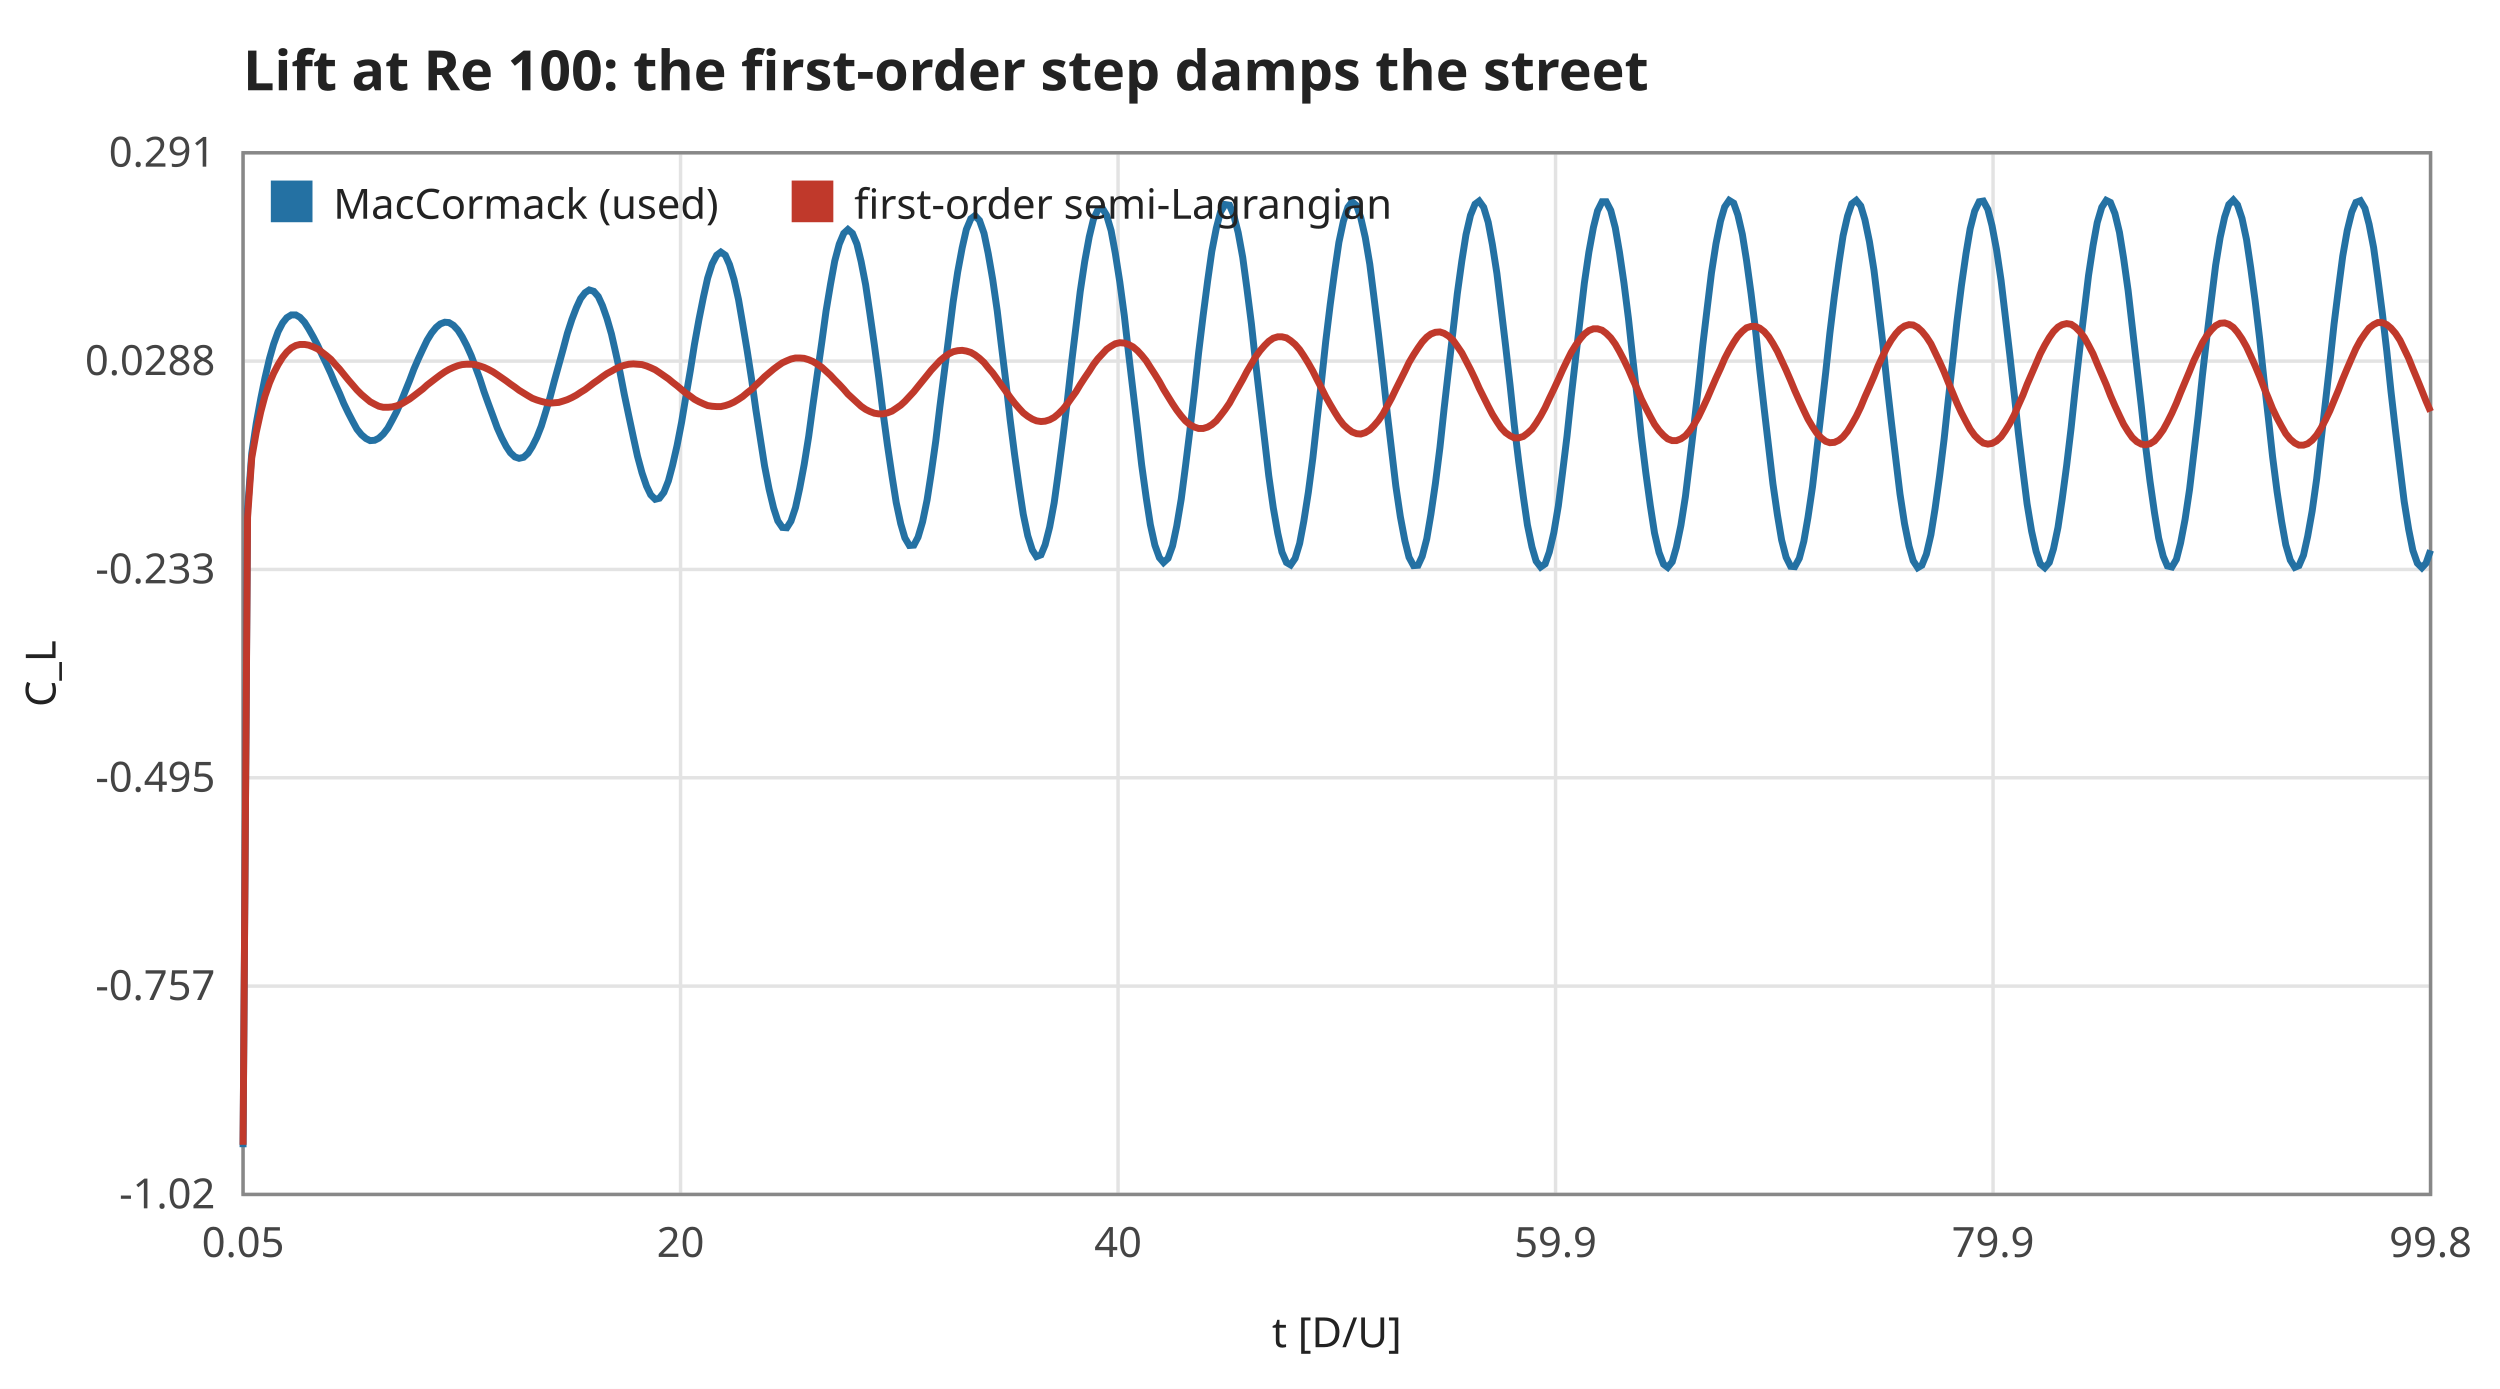
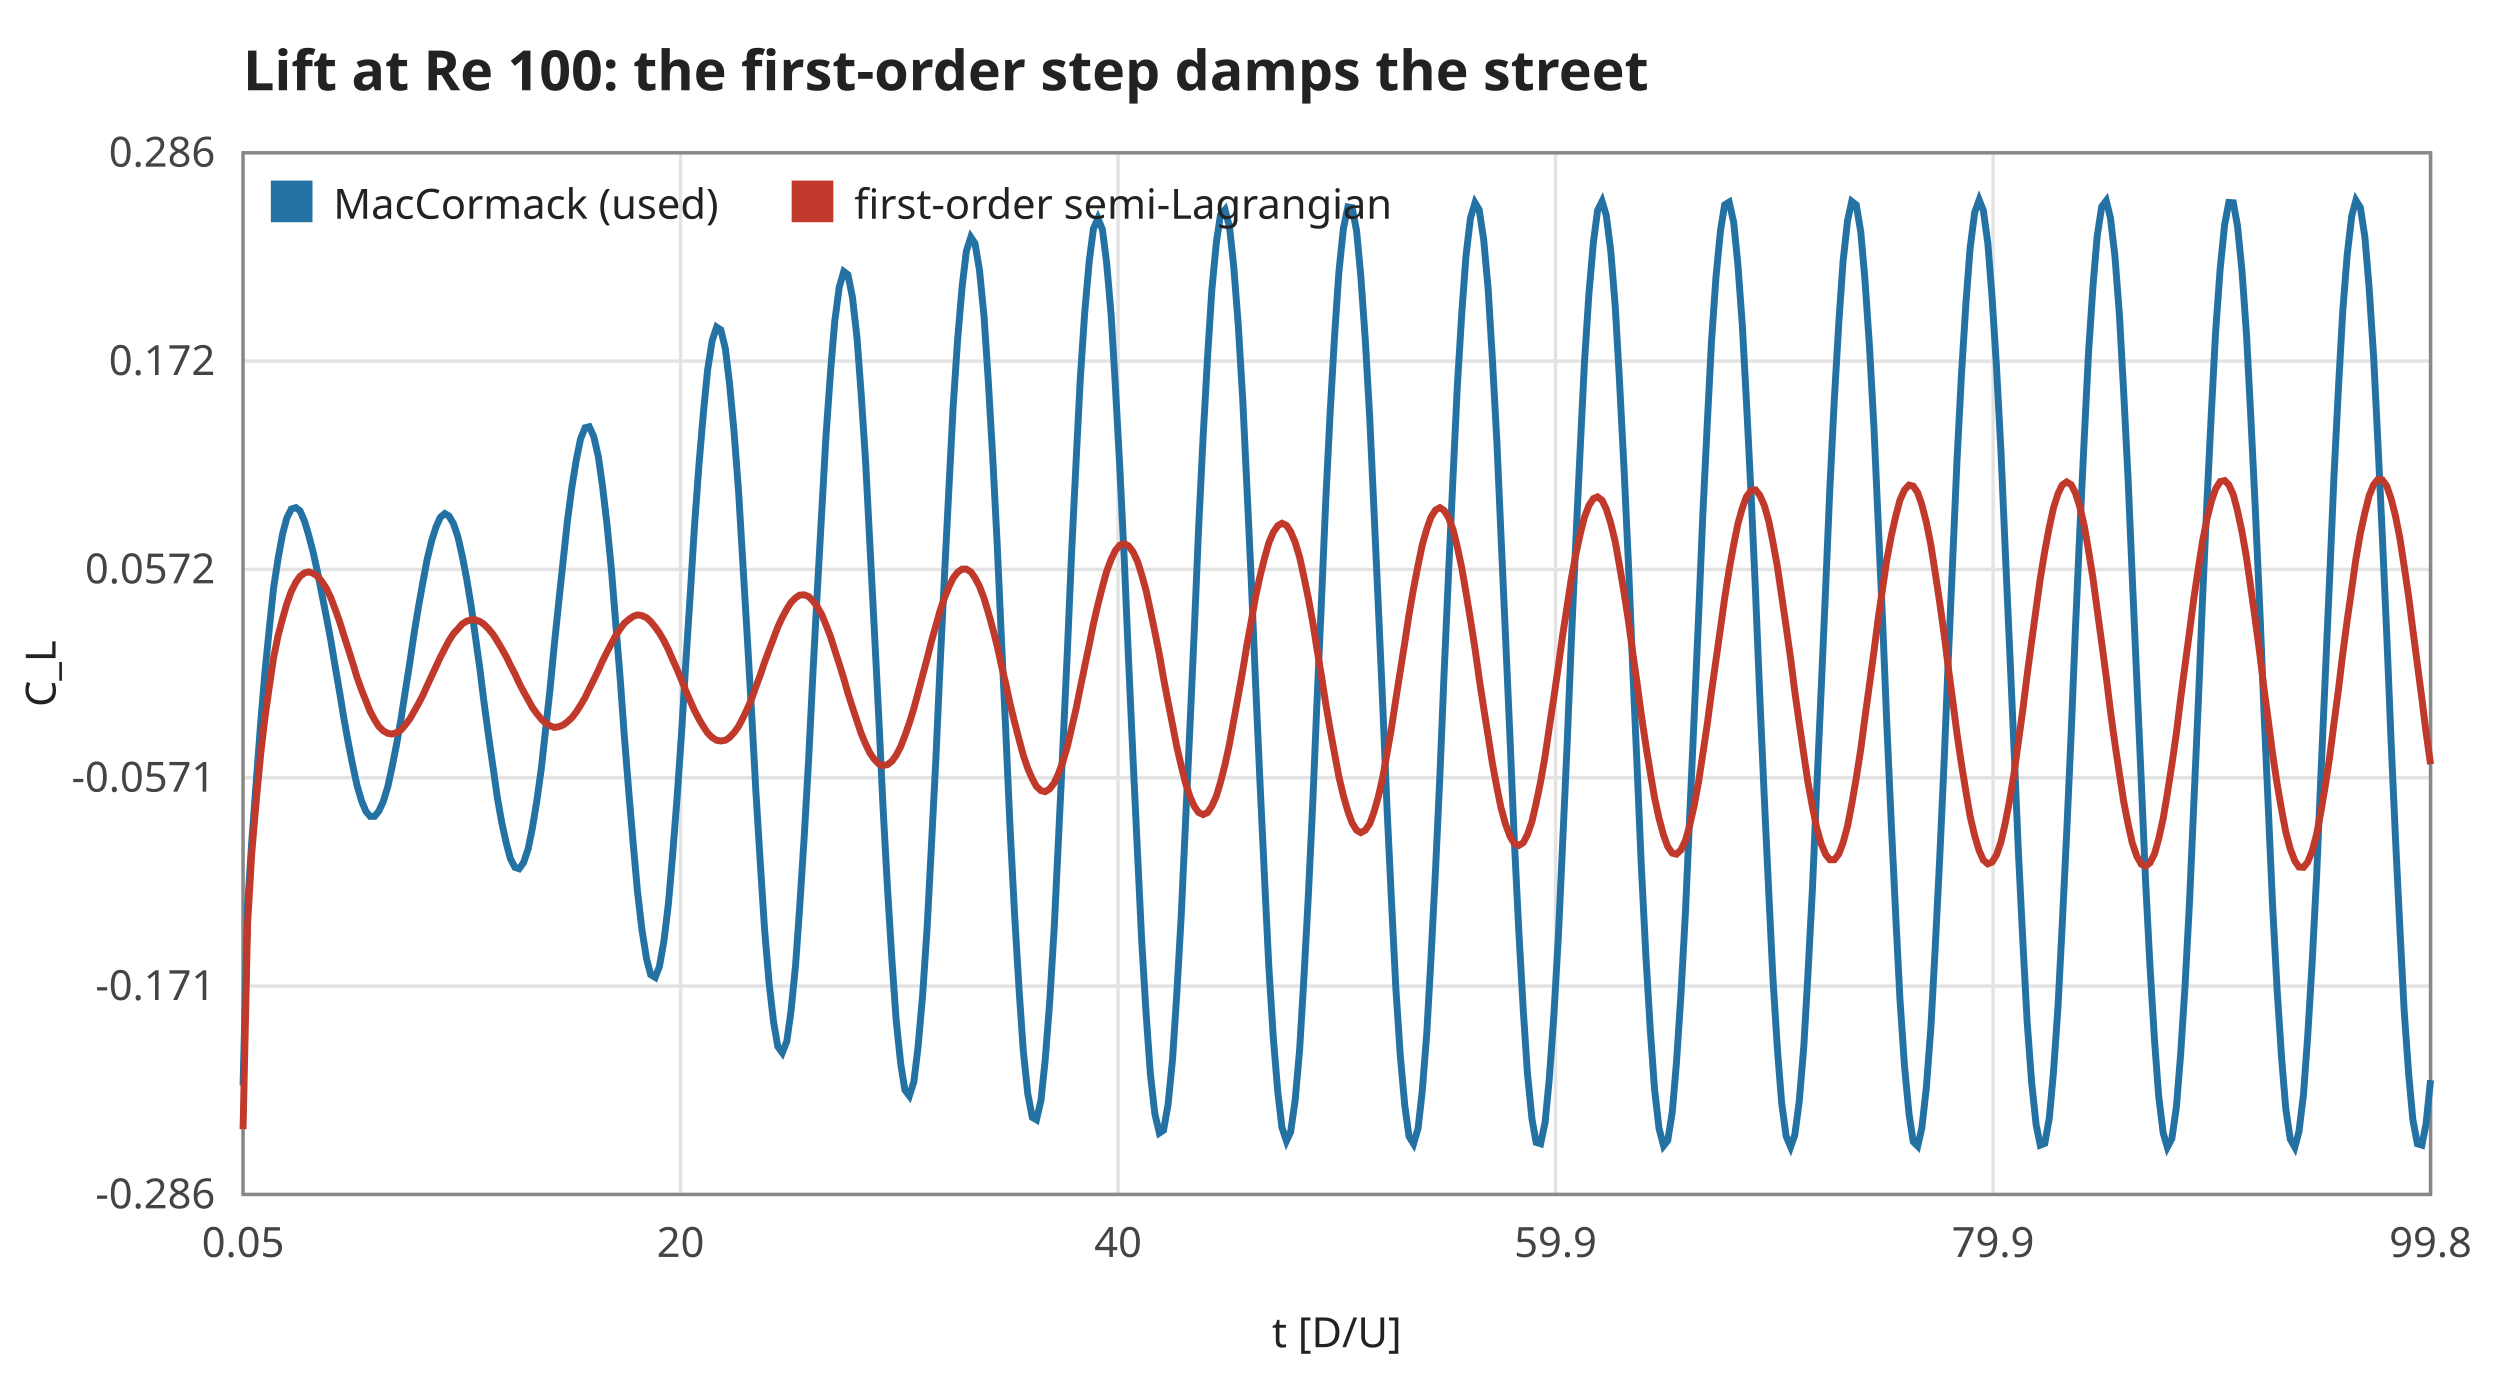
<svg xmlns="http://www.w3.org/2000/svg" viewBox="0 0 720 400" width="720" height="400" font-family="sans-serif" font-size="12">
  <rect width="720" height="400" fill="#ffffff" />
  <text x="70" y="26" font-size="16" font-weight="bold" fill="#222">Lift at Re 100: the first-order step damps the street</text>
  <line x1="70.0" y1="44" x2="70.0" y2="344" stroke="#e3e3e3" />
  <line x1="70" y1="344.0" x2="700" y2="344.0" stroke="#e3e3e3" />
  <text x="70.0" y="362" text-anchor="middle" fill="#444">0.05</text>
-   <text x="62" y="348.0" text-anchor="end" fill="#444">-1.02</text>
+   <text x="62" y="348.0" text-anchor="end" fill="#444">-0.286</text>
  <line x1="196.0" y1="44" x2="196.0" y2="344" stroke="#e3e3e3" />
  <line x1="70" y1="284.0" x2="700" y2="284.0" stroke="#e3e3e3" />
  <text x="196.0" y="362" text-anchor="middle" fill="#444">20</text>
-   <text x="62" y="288.0" text-anchor="end" fill="#444">-0.757</text>
+   <text x="62" y="288.0" text-anchor="end" fill="#444">-0.171</text>
  <line x1="322.0" y1="44" x2="322.0" y2="344" stroke="#e3e3e3" />
  <line x1="70" y1="224.0" x2="700" y2="224.0" stroke="#e3e3e3" />
  <text x="322.0" y="362" text-anchor="middle" fill="#444">40</text>
-   <text x="62" y="228.0" text-anchor="end" fill="#444">-0.495</text>
+   <text x="62" y="228.0" text-anchor="end" fill="#444">-0.0571</text>
  <line x1="448.0" y1="44" x2="448.0" y2="344" stroke="#e3e3e3" />
  <line x1="70" y1="164.0" x2="700" y2="164.0" stroke="#e3e3e3" />
  <text x="448.0" y="362" text-anchor="middle" fill="#444">59.9</text>
-   <text x="62" y="168.0" text-anchor="end" fill="#444">-0.233</text>
+   <text x="62" y="168.0" text-anchor="end" fill="#444">0.0572</text>
  <line x1="574.0" y1="44" x2="574.0" y2="344" stroke="#e3e3e3" />
  <line x1="70" y1="104.0" x2="700" y2="104.0" stroke="#e3e3e3" />
  <text x="574.0" y="362" text-anchor="middle" fill="#444">79.9</text>
-   <text x="62" y="108.0" text-anchor="end" fill="#444">0.0288</text>
+   <text x="62" y="108.0" text-anchor="end" fill="#444">0.172</text>
  <line x1="700.0" y1="44" x2="700.0" y2="344" stroke="#e3e3e3" />
  <line x1="70" y1="44.0" x2="700" y2="44.0" stroke="#e3e3e3" />
  <text x="700.0" y="362" text-anchor="middle" fill="#444">99.8</text>
-   <text x="62" y="48.0" text-anchor="end" fill="#444">0.291</text>
+   <text x="62" y="48.0" text-anchor="end" fill="#444">0.286</text>
  <rect x="70" y="44" width="630" height="300" fill="none" stroke="#888" />
  <text x="385" y="388" text-anchor="middle" fill="#222">t [D/U]</text>
  <text transform="translate(16 194) rotate(-90)" text-anchor="middle" fill="#222">C_L</text>
-   <polyline fill="none" stroke="#2471a3" stroke-width="2" points="70.0,330.4 71.3,146.6 72.5,130.6 73.8,121.9 75.1,114.8 76.3,108.9 77.6,103.3 78.8,99.1 80.1,95.5 81.4,93.0 82.6,91.5 83.9,90.7 85.2,90.7 86.4,91.4 87.7,92.8 88.9,94.7 90.2,97.0 91.5,99.5 92.7,102.1 94.0,104.8 95.3,107.6 96.5,110.5 97.8,113.3 99.0,116.2 100.3,118.9 101.6,121.4 102.8,123.6 104.1,125.2 105.4,126.3 106.6,126.9 107.9,126.8 109.1,126.2 110.4,125.0 111.7,123.3 112.9,121.1 114.2,118.6 115.5,115.7 116.7,112.7 118.0,109.5 119.2,106.3 120.5,103.3 121.8,100.5 123.0,98.0 124.3,95.9 125.6,94.3 126.8,93.3 128.1,92.8 129.3,92.9 130.6,93.7 131.9,95.1 133.1,97.0 134.4,99.5 135.7,102.4 136.9,105.6 138.2,109.1 139.4,112.8 140.7,116.4 142.0,119.9 143.2,123.2 144.5,126.1 145.8,128.6 147.0,130.4 148.3,131.6 149.5,132.0 150.8,131.7 152.1,130.5 153.3,128.6 154.6,126.0 155.9,122.7 157.1,118.8 158.4,114.5 159.6,109.9 160.9,105.2 162.2,100.5 163.4,96.0 164.7,92.0 166.0,88.6 167.2,86.0 168.5,84.3 169.7,83.5 171.0,83.9 172.3,85.4 173.5,88.0 174.8,91.7 176.1,96.2 177.3,101.5 178.6,107.4 179.8,113.6 181.1,119.8 182.4,125.9 183.6,131.4 184.9,136.2 186.2,140.0 187.4,142.5 188.7,143.8 189.9,143.5 191.2,141.8 192.5,138.5 193.7,134.0 195.0,128.3 196.3,121.6 197.5,114.4 198.8,106.8 200.0,99.2 201.3,92.0 202.6,85.5 203.8,80.1 205.1,76.0 206.4,73.5 207.6,72.6 208.9,73.5 210.1,76.2 211.4,80.5 212.7,86.3 213.9,93.3 215.2,101.1 216.5,109.5 217.7,118.1 219.0,126.5 220.2,134.2 221.5,140.9 222.8,146.3 224.0,150.0 225.3,151.9 226.6,152.0 227.8,150.1 229.1,146.2 230.3,140.7 231.6,133.8 232.9,125.7 234.1,116.8 235.4,107.6 236.7,98.4 237.9,89.6 239.2,81.8 240.4,75.2 241.7,70.3 243.0,67.2 244.2,66.1 245.5,67.2 246.8,70.3 248.0,75.3 249.3,82.0 250.5,90.1 251.8,99.2 253.1,108.9 254.3,118.7 255.6,128.3 256.9,137.1 258.1,144.7 259.4,150.8 260.6,154.9 261.9,157.1 263.2,157.0 264.4,154.7 265.7,150.3 267.0,144.0 268.2,136.2 269.5,127.0 270.7,117.0 272.0,106.8 273.3,96.6 274.5,87.0 275.8,78.4 277.1,71.4 278.3,66.1 279.6,63.0 280.8,62.1 282.1,63.5 283.4,67.2 284.6,73.0 285.9,80.5 287.2,89.5 288.4,99.5 289.7,110.1 290.9,120.7 292.2,130.9 293.5,140.2 294.7,148.1 296.0,154.3 297.3,158.4 298.5,160.3 299.8,159.8 301.0,156.9 302.3,151.8 303.6,144.8 304.8,136.1 306.1,126.1 307.4,115.4 308.6,104.6 309.9,93.9 311.1,84.0 312.4,75.3 313.7,68.2 314.9,63.2 316.2,60.4 317.5,60.0 318.7,62.0 320.0,66.4 321.2,72.9 322.5,81.2 323.8,90.9 325.0,101.5 326.3,112.5 327.6,123.5 328.8,133.9 330.1,143.3 331.3,151.1 332.6,157.0 333.9,160.6 335.1,162.0 336.4,160.8 337.7,157.2 338.9,151.5 340.2,143.7 341.4,134.4 342.7,123.9 344.0,112.8 345.2,101.6 346.5,90.9 347.8,80.9 349.0,72.4 350.3,65.7 351.5,61.1 352.8,58.9 354.1,59.1 355.3,61.9 356.6,67.0 357.9,74.1 359.1,83.0 360.4,93.2 361.6,104.3 362.9,115.5 364.2,126.6 365.4,137.0 366.7,146.2 368.0,153.6 369.2,159.0 370.5,162.0 371.7,162.7 373.0,160.8 374.3,156.5 375.5,150.1 376.8,141.8 378.1,131.9 379.3,121.0 380.6,109.7 381.8,98.4 383.1,87.7 384.4,78.0 385.6,69.8 386.9,63.7 388.2,59.7 389.4,58.1 390.7,59.2 391.9,62.7 393.2,68.4 394.5,76.1 395.7,85.6 397.0,96.2 398.3,107.5 399.5,118.8 400.8,129.8 402.0,140.0 403.3,148.8 404.6,155.7 405.8,160.5 407.1,162.9 408.4,162.8 409.6,160.2 410.9,155.2 412.1,148.1 413.4,139.2 414.7,128.9 415.9,117.7 417.2,106.3 418.5,95.1 419.7,84.6 421.0,75.2 422.2,67.6 423.5,62.0 424.8,58.8 426.0,57.9 427.3,59.7 428.6,64.0 429.8,70.4 431.1,78.7 432.3,88.6 433.6,99.5 434.9,110.9 436.1,122.3 437.4,133.1 438.7,142.9 439.9,151.2 441.2,157.5 442.4,161.6 443.7,163.3 445.0,162.4 446.2,159.0 447.5,153.4 448.8,145.7 450.0,136.2 451.3,125.6 452.5,114.3 453.8,102.9 455.1,91.8 456.3,81.5 457.6,72.6 458.9,65.5 460.1,60.7 461.4,58.1 462.6,58.1 463.9,60.6 465.2,65.6 466.4,72.6 467.7,81.5 469.0,91.8 470.2,102.9 471.5,114.4 472.7,125.7 474.0,136.2 475.3,145.7 476.5,153.5 477.8,159.1 479.1,162.5 480.3,163.4 481.6,161.8 482.8,157.6 484.1,151.3 485.4,143.0 486.6,133.1 487.9,122.2 489.2,110.8 490.4,99.4 491.7,88.5 492.9,78.6 494.2,70.2 495.5,63.7 496.7,59.6 498.0,57.7 499.3,58.5 500.5,61.9 501.8,67.5 503.0,75.0 504.3,84.5 505.6,95.1 506.8,106.4 508.1,117.9 509.4,129.0 510.6,139.3 511.9,148.3 513.1,155.5 514.4,160.5 515.7,163.1 516.9,163.2 518.2,160.8 519.5,155.9 520.7,149.0 522.0,140.2 523.2,129.9 524.5,118.7 525.8,107.3 527.0,96.0 528.3,85.3 529.6,75.8 530.8,67.9 532.1,62.2 533.3,58.7 534.6,57.7 535.9,59.3 537.1,63.3 538.4,69.6 539.7,77.8 540.9,87.6 542.2,98.5 543.4,110.0 544.7,121.4 546.0,132.3 547.2,142.3 548.5,150.8 549.8,157.3 551.0,161.5 552.3,163.5 553.5,162.8 554.8,159.6 556.1,154.0 557.3,146.5 558.6,137.1 559.9,126.5 561.1,115.2 562.4,103.8 563.6,92.6 564.9,82.2 566.2,73.1 567.4,65.9 568.7,60.8 570.0,58.1 571.2,57.9 572.5,60.3 573.7,65.0 575.0,71.9 576.3,80.7 577.5,90.9 578.8,102.0 580.1,113.5 581.3,124.8 582.6,135.5 583.8,145.1 585.1,153.0 586.4,158.8 587.6,162.4 588.9,163.5 590.2,162.0 591.4,158.1 592.7,151.9 593.9,143.8 595.2,134.0 596.5,123.1 597.7,111.7 599.0,100.2 600.3,89.3 601.5,79.3 602.8,70.7 604.0,64.1 605.3,59.7 606.6,57.7 607.8,58.3 609.1,61.5 610.4,66.9 611.6,74.4 612.9,83.7 614.1,94.2 615.4,105.6 616.7,117.0 617.9,128.2 619.2,138.6 620.5,147.7 621.7,155.0 623.0,160.2 624.2,163.0 625.5,163.3 626.8,161.1 628.0,156.4 629.3,149.6 630.6,140.9 631.8,130.7 633.1,119.6 634.3,108.1 635.6,96.8 636.9,86.1 638.1,76.4 639.4,68.4 640.7,62.5 641.9,58.9 643.2,57.6 644.4,59.0 645.7,62.9 647.0,69.0 648.2,77.1 649.5,86.8 650.8,97.7 652.0,109.1 653.3,120.5 654.5,131.5 655.8,141.6 657.1,150.2 658.3,156.9 659.6,161.3 660.9,163.4 662.1,162.9 663.4,159.9 664.6,154.5 665.9,147.2 667.2,137.9 668.4,127.4 669.7,116.1 671.0,104.6 672.2,93.4 673.5,83.0 674.7,73.8 676.0,66.4 677.3,61.1 678.5,58.3 679.8,57.8 681.1,60.0 682.3,64.6 683.6,71.3 684.8,80.0 686.1,90.1 687.4,101.2 688.6,112.7 689.9,124.0 691.2,134.7 692.4,144.4 693.7,152.5 694.9,158.5 696.2,162.2 697.5,163.5 698.7,162.2 700.0,158.5 " />
+   <polyline fill="none" stroke="#2471a3" stroke-width="2" points="70.0,312.6 71.3,261.0 72.5,242.5 73.8,225.1 75.1,207.9 76.3,193.6 77.6,180.6 78.8,169.3 80.1,160.8 81.4,153.7 82.6,149.2 83.9,146.6 85.2,146.2 86.4,147.1 87.7,150.1 88.9,154.1 90.2,159.1 91.5,165.0 92.7,171.1 94.0,177.7 95.3,184.6 96.5,191.8 97.8,199.3 99.0,206.7 100.3,213.9 101.6,220.5 102.8,226.1 104.1,230.6 105.4,233.7 106.6,235.1 107.9,235.1 109.1,233.6 110.4,230.8 111.7,226.5 112.9,221.0 114.2,214.4 115.5,207.0 116.7,199.2 118.0,191.0 119.2,182.8 120.5,174.9 121.8,167.6 123.0,161.2 124.3,155.8 125.6,151.7 126.8,149.0 128.1,147.9 129.3,148.6 130.6,150.8 131.9,154.7 133.1,160.0 134.4,166.7 135.7,174.6 136.9,183.3 138.2,192.6 139.4,202.3 140.7,211.9 142.0,221.0 143.2,229.5 144.5,236.9 145.8,242.8 147.0,247.3 148.3,249.8 149.5,250.2 150.8,248.4 152.1,244.5 153.3,238.6 154.6,230.7 155.9,221.3 157.1,210.4 158.4,198.6 159.6,186.1 160.9,173.6 162.2,161.4 163.4,150.2 164.7,140.3 166.0,132.3 167.2,126.4 168.5,123.2 169.7,122.9 171.0,125.7 172.3,131.4 173.5,139.8 174.8,150.9 176.1,164.2 177.3,179.2 178.6,195.3 179.8,211.9 181.1,228.2 182.4,243.4 183.6,256.8 184.9,267.9 186.2,276.1 187.4,280.7 188.7,281.5 189.9,278.4 191.2,271.1 192.5,260.3 193.7,246.4 195.0,229.7 196.3,211.0 197.5,191.1 198.8,171.0 200.0,151.7 201.3,133.9 202.6,118.6 203.8,106.5 205.1,98.1 206.4,94.2 207.6,95.0 208.9,100.4 210.1,110.4 211.4,124.3 212.7,141.4 213.9,161.5 215.2,183.3 216.5,205.9 217.7,228.1 219.0,249.1 220.2,267.7 221.5,283.1 222.8,294.4 224.0,301.4 225.3,303.2 226.6,299.9 227.8,291.3 229.1,278.3 230.3,261.4 231.6,241.2 232.9,218.5 234.1,194.3 235.4,170.0 236.7,146.7 237.9,125.3 239.2,107.0 240.4,92.6 241.7,82.7 243.0,78.2 244.2,79.1 245.5,85.6 246.8,97.1 248.0,113.2 249.3,133.1 250.5,156.3 251.8,181.3 253.1,206.9 254.3,232.2 255.6,255.9 256.9,276.8 258.1,293.9 259.4,306.3 260.6,313.9 261.9,315.6 263.2,311.5 264.4,301.5 265.7,286.8 267.0,267.4 268.2,244.5 269.5,219.2 270.7,192.6 272.0,166.0 273.3,140.4 274.5,117.2 275.8,97.7 277.1,82.5 278.3,72.4 279.6,68.3 280.8,70.1 282.1,77.9 283.4,91.1 284.6,109.3 285.9,131.7 287.2,156.9 288.4,184.0 289.7,211.5 290.9,238.4 292.2,263.4 293.5,285.1 294.7,302.6 296.0,315.0 297.3,321.8 298.5,322.5 299.8,316.9 301.0,305.4 302.3,288.8 303.6,267.4 304.8,242.6 306.1,215.5 307.4,187.5 308.6,159.6 309.9,133.2 311.1,109.5 312.4,89.9 313.7,75.2 314.9,65.9 316.2,62.9 317.5,66.1 318.7,75.6 320.0,90.6 321.2,110.7 322.5,134.6 323.8,161.4 325.0,189.6 326.3,218.2 327.6,245.6 328.8,270.8 330.1,292.3 331.3,309.2 332.6,320.8 333.9,326.3 335.1,325.5 336.4,318.1 337.7,305.0 338.9,286.5 340.2,263.6 341.4,237.5 342.7,209.3 344.0,180.5 345.2,152.1 346.5,125.8 347.8,102.5 349.0,83.6 350.3,69.9 351.5,61.9 352.8,60.4 354.1,65.4 355.3,76.6 356.6,93.3 357.9,114.9 359.1,140.1 360.4,168.0 361.6,196.8 362.9,225.8 364.2,253.2 365.4,278.0 366.7,298.7 368.0,314.5 369.2,324.7 370.5,328.6 371.7,326.0 373.0,316.9 374.3,302.2 375.5,282.1 376.8,258.0 378.1,230.7 379.3,201.9 380.6,172.7 381.8,144.5 383.1,118.5 384.4,96.0 385.6,78.3 386.9,65.8 388.2,59.6 389.4,59.8 390.7,66.5 391.9,79.4 393.2,97.8 394.5,120.7 395.7,146.9 397.0,175.5 398.3,204.7 399.5,233.6 400.8,260.6 402.0,284.6 403.3,304.2 404.6,318.6 405.8,327.3 407.1,329.4 408.4,325.0 409.6,314.3 410.9,297.8 412.1,276.4 413.4,251.2 414.7,223.2 415.9,193.9 417.2,164.7 418.5,136.7 419.7,111.4 421.0,90.1 422.2,73.7 423.5,62.8 424.8,58.4 426.0,60.4 427.3,69.0 428.6,83.4 429.8,103.3 431.1,127.3 432.3,154.6 433.6,183.5 434.9,213.0 436.1,241.5 437.4,267.9 438.7,290.9 439.9,309.1 441.2,322.2 442.4,329.0 443.7,329.4 445.0,323.2 446.2,310.6 447.5,292.6 448.8,269.9 450.0,243.7 451.3,215.1 452.5,185.7 453.8,156.6 455.1,129.2 456.3,104.8 457.6,84.7 458.9,69.8 460.1,60.6 461.4,58.0 462.6,62.0 463.9,72.3 465.2,88.4 466.4,109.5 467.7,134.6 469.0,162.6 470.2,191.9 471.5,221.3 472.7,249.4 474.0,275.1 475.3,296.8 476.5,313.6 477.8,325.0 479.1,330.0 480.3,328.5 481.6,320.4 482.8,306.3 484.1,286.7 485.4,262.9 486.6,235.8 487.9,206.8 489.2,177.3 490.4,148.5 491.7,121.9 492.9,98.5 494.2,79.8 495.5,66.4 496.7,59.0 498.0,58.2 499.3,64.0 500.5,76.1 501.8,93.8 503.0,116.2 504.3,142.2 505.6,170.7 506.8,200.2 508.1,229.4 509.4,257.0 510.6,281.7 511.9,302.2 513.1,317.5 514.4,327.2 515.7,330.3 516.9,326.9 518.2,317.0 519.5,301.3 520.7,280.4 522.0,255.6 523.2,227.7 524.5,198.5 525.8,169.0 527.0,140.6 528.3,114.7 529.6,92.6 530.8,75.3 532.1,63.5 533.3,58.0 534.6,59.0 535.9,66.8 537.1,80.5 538.4,99.6 539.7,123.2 540.9,150.1 542.2,179.0 543.4,208.6 544.7,237.4 546.0,264.4 547.2,288.0 548.5,307.1 549.8,320.8 551.0,328.8 552.3,330.1 553.5,324.8 554.8,313.1 556.1,295.8 557.3,273.7 558.6,247.9 559.9,219.5 561.1,190.0 562.4,160.7 563.6,132.9 564.9,107.9 566.2,87.1 567.4,71.4 568.7,61.2 570.0,57.6 571.2,60.6 572.5,70.1 573.7,85.4 575.0,105.9 576.3,130.5 577.5,158.3 578.8,187.5 580.1,217.0 581.3,245.4 582.6,271.5 583.8,294.0 585.1,311.6 586.4,323.9 587.6,329.8 588.9,329.3 590.2,322.0 591.4,308.8 592.7,290.0 593.9,266.7 595.2,240.0 596.5,211.1 597.7,181.6 599.0,152.6 600.3,125.5 601.5,101.5 602.8,82.1 604.0,67.9 605.3,59.5 606.6,57.8 607.8,62.7 609.1,73.8 610.4,90.8 611.6,112.6 612.9,138.2 614.1,166.4 615.4,195.9 616.7,225.3 617.9,253.2 619.2,278.4 620.5,299.6 621.7,315.7 623.0,326.3 624.2,330.4 625.5,327.9 626.8,318.8 628.0,304.0 629.3,283.8 630.6,259.4 631.8,231.9 633.1,202.7 634.3,173.2 635.6,144.6 636.9,118.3 638.1,95.5 639.4,77.5 640.7,64.7 641.9,58.3 643.2,58.4 644.4,65.1 645.7,78.1 647.0,96.5 648.2,119.5 649.5,146.0 650.8,174.8 652.0,204.3 653.3,233.4 654.5,260.7 655.8,284.9 657.1,304.7 658.3,319.3 659.6,328.1 660.9,330.4 662.1,325.9 663.4,315.2 664.6,298.7 665.9,277.2 667.2,251.9 668.4,223.7 669.7,194.3 671.0,164.9 672.2,136.8 673.5,111.3 674.7,89.8 676.0,73.3 677.3,62.2 678.5,57.7 679.8,59.8 681.1,68.4 682.3,82.8 683.6,102.7 684.8,126.8 686.1,154.2 687.4,183.2 688.6,212.7 689.9,241.5 691.2,268.0 692.4,291.1 693.7,309.4 694.9,322.5 696.2,329.4 697.5,329.8 698.7,323.7 700.0,311.1 " />
  <rect x="78" y="52" width="12" height="12" fill="#2471a3" />
  <text x="96" y="63" fill="#222">MacCormack (used)</text>
-   <polyline fill="none" stroke="#c0392b" stroke-width="2" points="70.0,329.7 71.3,149.0 72.5,131.9 73.8,124.5 75.1,118.6 76.3,114.1 77.6,110.3 78.8,107.5 80.1,105.0 81.4,102.9 82.6,101.4 83.9,100.2 85.2,99.5 86.4,99.2 87.7,99.2 88.9,99.4 90.2,99.9 91.5,100.5 92.7,101.4 94.0,102.4 95.3,103.5 96.5,104.9 97.8,106.3 99.0,107.8 100.3,109.4 101.6,110.9 102.8,112.3 104.1,113.6 105.4,114.7 106.6,115.7 107.9,116.4 109.1,117.0 110.4,117.3 111.7,117.3 112.9,117.2 114.2,116.9 115.5,116.4 116.7,115.7 118.0,114.9 119.2,114.0 120.5,113.0 121.8,112.0 123.0,110.9 124.3,109.9 125.6,108.9 126.8,108.0 128.1,107.1 129.3,106.4 130.6,105.8 131.9,105.3 133.1,105.0 134.4,104.9 135.7,104.9 136.9,105.0 138.2,105.4 139.4,105.8 140.7,106.4 142.0,107.1 143.2,107.9 144.5,108.8 145.8,109.7 147.0,110.6 148.3,111.5 149.5,112.4 150.8,113.2 152.1,114.0 153.3,114.7 154.6,115.2 155.9,115.6 157.1,115.9 158.4,116.1 159.6,116.0 160.9,115.9 162.2,115.5 163.4,115.1 164.7,114.5 166.0,113.8 167.2,113.0 168.5,112.2 169.7,111.3 171.0,110.3 172.3,109.4 173.5,108.5 174.8,107.6 176.1,106.9 177.3,106.2 178.6,105.6 179.8,105.2 181.1,104.9 182.4,104.8 183.6,104.9 184.9,105.0 186.2,105.4 187.4,105.9 188.7,106.5 189.9,107.3 191.2,108.2 192.5,109.1 193.7,110.1 195.0,111.1 196.3,112.2 197.5,113.2 198.8,114.1 200.0,115.0 201.3,115.7 202.6,116.3 203.8,116.8 205.1,117.0 206.4,117.1 207.6,117.1 208.9,116.8 210.1,116.4 211.4,115.8 212.7,115.0 213.9,114.2 215.2,113.1 216.5,112.1 217.7,110.9 219.0,109.7 220.2,108.5 221.5,107.4 222.8,106.3 224.0,105.4 225.3,104.5 226.6,103.9 227.8,103.4 229.1,103.1 230.3,103.1 231.6,103.2 232.9,103.6 234.1,104.1 235.4,104.9 236.7,105.8 237.9,106.9 239.2,108.1 240.4,109.4 241.7,110.7 243.0,112.1 244.2,113.5 245.5,114.7 246.8,115.9 248.0,117.0 249.3,117.9 250.5,118.5 251.8,119.0 253.1,119.2 254.3,119.2 255.6,118.9 256.9,118.4 258.1,117.6 259.4,116.7 260.6,115.6 261.9,114.2 263.2,112.8 264.4,111.3 265.7,109.7 267.0,108.1 268.2,106.6 269.5,105.2 270.7,103.9 272.0,102.8 273.3,101.9 274.5,101.3 275.8,101.0 277.1,100.9 278.3,101.1 279.6,101.5 280.8,102.2 282.1,103.2 283.4,104.4 284.6,105.9 285.9,107.4 287.2,109.2 288.4,110.9 289.7,112.7 290.9,114.4 292.2,116.1 293.5,117.6 294.7,118.9 296.0,119.9 297.3,120.7 298.5,121.2 299.8,121.4 301.0,121.3 302.3,120.9 303.6,120.2 304.8,119.2 306.1,117.9 307.4,116.3 308.6,114.6 309.9,112.8 311.1,110.8 312.4,108.8 313.7,106.9 314.9,105.0 316.2,103.3 317.5,101.9 318.7,100.6 320.0,99.7 321.2,99.0 322.5,98.7 323.8,98.8 325.0,99.2 326.3,99.9 327.6,101.0 328.8,102.3 330.1,103.9 331.3,105.8 332.6,107.8 333.9,109.9 335.1,112.1 336.4,114.2 337.7,116.3 338.9,118.1 340.2,119.8 341.4,121.2 342.7,122.3 344.0,123.0 345.2,123.4 346.5,123.4 347.8,123.0 349.0,122.3 350.3,121.2 351.5,119.7 352.8,118.0 354.1,116.1 355.3,113.9 356.6,111.6 357.9,109.3 359.1,107.0 360.4,104.8 361.6,102.8 362.9,101.0 364.2,99.5 365.4,98.3 366.7,97.4 368.0,97.0 369.2,97.0 370.5,97.3 371.7,98.1 373.0,99.2 374.3,100.7 375.5,102.5 376.8,104.6 378.1,106.9 379.3,109.3 380.6,111.8 381.8,114.2 383.1,116.5 384.4,118.7 385.6,120.6 386.9,122.3 388.2,123.5 389.4,124.4 390.7,124.9 391.9,125.0 393.2,124.6 394.5,123.8 395.7,122.6 397.0,121.1 398.3,119.2 399.5,117.0 400.8,114.6 402.0,112.1 403.3,109.5 404.6,106.9 405.8,104.4 407.1,102.2 408.4,100.2 409.6,98.5 410.9,97.1 412.1,96.2 413.4,95.7 414.7,95.6 415.9,96.0 417.2,96.8 418.5,98.0 419.7,99.7 421.0,101.6 422.2,103.9 423.5,106.4 424.8,109.1 426.0,111.8 427.3,114.4 428.6,117.0 429.8,119.3 431.1,121.4 432.3,123.2 433.6,124.6 434.9,125.5 436.1,126.1 437.4,126.1 438.7,125.7 439.9,124.8 441.2,123.6 442.4,121.9 443.7,119.8 445.0,117.4 446.2,114.8 447.5,112.1 448.8,109.3 450.0,106.6 451.3,103.9 452.5,101.5 453.8,99.4 455.1,97.6 456.3,96.2 457.6,95.2 458.9,94.7 460.1,94.7 461.4,95.1 462.6,96.0 463.9,97.3 465.2,99.1 466.4,101.2 467.7,103.7 469.0,106.4 470.2,109.2 471.5,112.0 472.7,114.9 474.0,117.5 475.3,120.0 476.5,122.2 477.8,124.0 479.1,125.4 480.3,126.4 481.6,126.9 482.8,126.9 484.1,126.4 485.4,125.5 486.6,124.1 487.9,122.2 489.2,120.0 490.4,117.5 491.7,114.7 492.9,111.9 494.2,108.9 495.5,106.1 496.7,103.3 498.0,100.8 499.3,98.6 500.5,96.8 501.8,95.4 503.0,94.4 504.3,94.0 505.6,94.0 506.8,94.5 508.1,95.5 509.4,97.0 510.6,98.9 511.9,101.2 513.1,103.8 514.4,106.6 515.7,109.6 516.9,112.5 518.2,115.4 519.5,118.2 520.7,120.7 522.0,122.9 523.2,124.7 524.5,126.1 525.8,127.1 527.0,127.5 528.3,127.4 529.6,126.8 530.8,125.8 532.1,124.2 533.3,122.2 534.6,119.9 535.9,117.2 537.1,114.3 538.4,111.4 539.7,108.4 540.9,105.4 542.2,102.6 543.4,100.1 544.7,97.9 546.0,96.1 547.2,94.8 548.5,93.9 549.8,93.5 551.0,93.6 552.3,94.3 553.5,95.4 554.8,97.0 556.1,99.0 557.3,101.5 558.6,104.2 559.9,107.1 561.1,110.1 562.4,113.2 563.6,116.1 564.9,118.9 566.2,121.4 567.4,123.6 568.7,125.4 570.0,126.7 571.2,127.6 572.5,127.9 573.7,127.7 575.0,127.0 576.3,125.8 577.5,124.1 578.8,122.0 580.1,119.5 581.3,116.7 582.6,113.8 583.8,110.7 585.1,107.7 586.4,104.7 587.6,101.9 588.9,99.4 590.2,97.2 591.4,95.5 592.7,94.2 593.9,93.5 595.2,93.2 596.5,93.4 597.7,94.2 599.0,95.5 600.3,97.2 601.5,99.4 602.8,101.9 604.0,104.8 605.3,107.8 606.6,110.8 607.8,113.9 609.1,116.9 610.4,119.7 611.6,122.2 612.9,124.3 614.1,126.0 615.4,127.2 616.7,127.9 617.9,128.1 619.2,127.8 620.5,127.0 621.7,125.6 623.0,123.8 624.2,121.6 625.5,119.0 626.8,116.1 628.0,113.1 629.3,110.0 630.6,106.9 631.8,103.9 633.1,101.2 634.3,98.7 635.6,96.6 636.9,95.0 638.1,93.8 639.4,93.1 640.7,93.0 641.9,93.4 643.2,94.3 644.4,95.7 645.7,97.6 647.0,99.9 648.2,102.5 649.5,105.4 650.8,108.5 652.0,111.6 653.3,114.7 654.5,117.7 655.8,120.4 657.1,122.8 658.3,124.9 659.6,126.5 660.9,127.6 662.1,128.2 663.4,128.2 664.6,127.8 665.9,126.8 667.2,125.3 668.4,123.4 669.7,121.0 671.0,118.3 672.2,115.4 673.5,112.3 674.7,109.2 676.0,106.1 677.3,103.1 678.5,100.4 679.8,98.0 681.1,96.1 682.3,94.5 683.6,93.5 684.8,92.9 686.1,92.9 687.4,93.5 688.6,94.5 689.9,96.0 691.2,98.0 692.4,100.5 693.7,103.2 694.9,106.2 696.2,109.3 697.5,112.5 698.7,115.5 700.0,118.5 " />
+   <polyline fill="none" stroke="#c0392b" stroke-width="2" points="70.0,325.2 71.3,266.2 72.5,245.7 73.8,230.6 75.1,216.9 76.3,206.7 77.6,197.5 78.8,189.4 80.1,183.0 81.4,178.1 82.6,173.9 83.9,170.3 85.2,167.7 86.4,166.0 87.7,165.0 88.9,164.7 90.2,165.1 91.5,166.0 92.7,167.5 94.0,169.5 95.3,172.2 96.5,175.4 97.8,179.0 99.0,182.9 100.3,186.9 101.6,191.0 102.8,195.0 104.1,198.6 105.4,201.9 106.6,204.9 107.9,207.3 109.1,209.2 110.4,210.5 111.7,211.2 112.9,211.4 114.2,211.0 115.5,210.2 116.7,208.8 118.0,207.1 119.2,205.0 120.5,202.7 121.8,200.2 123.0,197.5 124.3,194.7 125.6,191.9 126.8,189.3 128.1,186.8 129.3,184.5 130.6,182.5 131.9,181.1 133.1,179.7 134.4,178.9 135.7,178.5 136.9,178.5 138.2,179.0 139.4,179.8 140.7,181.1 142.0,182.7 143.2,184.6 144.5,186.8 145.8,189.1 147.0,191.6 148.3,194.1 149.5,196.7 150.8,199.2 152.1,201.5 153.3,203.7 154.6,205.5 155.9,207.1 157.1,208.2 158.4,209.0 159.6,209.5 160.9,209.3 162.2,208.8 163.4,207.9 164.7,206.7 166.0,205.0 167.2,203.1 168.5,200.9 169.7,198.4 171.0,195.8 172.3,193.1 173.5,190.4 174.8,187.8 176.1,185.3 177.3,183.1 178.6,181.1 179.8,179.5 181.1,178.4 182.4,177.5 183.6,177.1 184.9,177.3 186.2,177.9 187.4,179.0 188.7,180.6 189.9,182.3 191.2,184.5 192.5,187.1 193.7,189.9 195.0,192.8 196.3,195.9 197.5,198.9 198.8,201.9 200.0,204.6 201.3,207.1 202.6,209.3 203.8,211.1 205.1,212.4 206.4,213.2 207.6,213.4 208.9,213.2 210.1,212.4 211.4,211.0 212.7,209.2 213.9,206.9 215.2,204.2 216.5,201.2 217.7,197.8 219.0,194.3 220.2,190.7 221.5,187.2 222.8,183.8 224.0,180.6 225.3,177.8 226.6,175.4 227.8,173.5 229.1,172.2 230.3,171.4 231.6,171.3 232.9,171.8 234.1,173.0 235.4,174.8 236.7,177.1 237.9,180.0 239.2,183.4 240.4,187.2 241.7,191.2 243.0,195.4 244.2,199.6 245.5,203.7 246.8,207.6 248.0,211.2 249.3,214.3 250.5,216.8 251.8,218.7 253.1,220.0 254.3,220.5 255.6,220.2 256.9,219.2 258.1,217.5 259.4,215.0 260.6,211.9 261.9,208.2 263.2,204.0 264.4,199.5 265.7,194.6 267.0,189.7 268.2,184.9 269.5,180.3 270.7,176.0 272.0,172.2 273.3,169.0 274.5,166.5 275.8,164.8 277.1,163.9 278.3,163.9 279.6,164.7 280.8,166.4 282.1,168.9 283.4,172.3 284.6,176.3 285.9,181.0 287.2,186.1 288.4,191.6 289.7,197.1 290.9,202.7 292.2,208.0 293.5,213.0 294.7,217.5 296.0,221.3 297.3,224.3 298.5,226.5 299.8,227.7 301.0,228.0 302.3,227.2 303.6,225.5 304.8,222.9 306.1,219.4 307.4,215.0 308.6,209.8 309.9,204.2 311.1,198.2 312.4,191.9 313.7,185.7 314.9,179.7 316.2,174.1 317.5,169.0 318.7,164.6 320.0,161.1 321.2,158.6 322.5,157.0 323.8,156.6 325.0,157.2 326.3,158.9 327.6,161.7 328.8,165.5 330.1,170.2 331.3,175.8 332.6,182.0 333.9,188.5 335.1,195.4 336.4,202.2 337.7,208.8 338.9,215.0 340.2,220.6 341.4,225.4 342.7,229.4 344.0,232.3 345.2,234.0 346.5,234.6 347.8,234.0 349.0,232.2 350.3,229.3 351.5,225.3 352.8,220.2 354.1,214.2 355.3,207.6 356.6,200.5 357.9,193.2 359.1,185.8 360.4,178.7 361.6,171.9 362.9,165.9 364.2,160.7 365.4,156.4 366.7,153.3 368.0,151.4 369.2,150.7 370.5,151.3 371.7,153.1 373.0,156.2 374.3,160.5 375.5,166.0 376.8,172.3 378.1,179.4 379.3,187.0 380.6,194.8 381.8,202.6 383.1,210.2 384.4,217.3 385.6,223.7 386.9,229.2 388.2,233.7 389.4,237.0 390.7,239.1 391.9,239.8 393.2,239.1 394.5,237.2 395.7,233.9 397.0,229.3 398.3,223.5 399.5,216.8 400.8,209.3 402.0,201.4 403.3,193.1 404.6,184.9 405.8,177.0 407.1,169.5 408.4,162.8 409.6,157.0 410.9,152.4 412.1,149.0 413.4,146.9 414.7,146.2 415.9,147.0 417.2,149.1 418.5,152.6 419.7,157.5 421.0,163.6 422.2,170.6 423.5,178.5 424.8,186.8 426.0,195.4 427.3,203.9 428.6,212.1 429.8,219.8 431.1,226.8 432.3,232.7 433.6,237.4 434.9,240.9 436.1,242.9 437.4,243.5 438.7,242.7 439.9,240.4 441.2,236.6 442.4,231.4 443.7,225.1 445.0,217.7 446.2,209.5 447.5,200.9 448.8,192.0 450.0,183.2 451.3,174.8 452.5,166.9 453.8,159.8 455.1,153.8 456.3,149.0 457.6,145.6 458.9,143.6 460.1,143.1 461.4,144.1 462.6,146.6 463.9,150.7 465.2,156.1 466.4,162.8 467.7,170.5 469.0,178.9 470.2,187.8 471.5,196.9 472.7,205.9 474.0,214.6 475.3,222.6 476.5,229.7 477.8,235.7 479.1,240.5 480.3,243.8 481.6,245.7 482.8,246.0 484.1,244.8 485.4,242.1 486.6,237.8 487.9,232.1 489.2,225.1 490.4,217.2 491.7,208.5 492.9,199.4 494.2,190.1 495.5,180.9 496.7,172.3 498.0,164.1 499.3,156.9 500.5,150.9 501.8,146.3 503.0,143.0 504.3,141.3 505.6,141.1 506.8,142.6 508.1,145.5 509.4,150.1 510.6,156.1 511.9,163.3 513.1,171.5 514.4,180.4 515.7,189.7 516.9,199.2 518.2,208.4 519.5,217.3 520.7,225.4 522.0,232.5 523.2,238.4 524.5,243.0 525.8,246.1 527.0,247.6 528.3,247.6 529.6,245.9 530.8,242.7 532.1,237.9 533.3,231.6 534.6,224.1 535.9,215.8 537.1,206.7 538.4,197.2 539.7,187.6 540.9,178.3 542.2,169.4 543.4,161.2 544.7,154.3 546.0,148.5 547.2,144.0 548.5,141.1 549.8,139.7 551.0,140.0 552.3,141.9 553.5,145.4 554.8,150.5 556.1,157.0 557.3,164.7 558.6,173.3 559.9,182.6 561.1,192.2 562.4,201.9 563.6,211.2 564.9,220.1 566.2,228.1 567.4,235.1 568.7,240.7 570.0,245.0 571.2,247.7 572.5,248.8 573.7,248.3 575.0,246.2 576.3,242.4 577.5,237.1 578.8,230.3 580.1,222.4 581.3,213.6 582.6,204.2 583.8,194.5 585.1,184.8 586.4,175.3 587.6,166.6 588.9,158.7 590.2,151.8 591.4,146.3 592.7,142.2 593.9,139.7 595.2,138.8 596.5,139.6 597.7,141.9 599.0,146.0 600.3,151.6 601.5,158.6 602.8,166.7 604.0,175.7 605.3,185.2 606.6,195.0 607.8,204.7 609.1,214.2 610.4,222.9 611.6,230.7 612.9,237.4 614.1,242.8 615.4,246.6 616.7,248.9 617.9,249.5 619.2,248.5 620.5,245.9 621.7,241.6 623.0,235.7 624.2,228.5 625.5,220.2 626.8,211.1 628.0,201.4 629.3,191.5 630.6,181.8 631.8,172.5 633.1,163.8 634.3,156.1 635.6,149.5 636.9,144.3 638.1,140.8 639.4,138.7 640.7,138.4 641.9,139.6 643.2,142.5 644.4,147.1 645.7,153.2 647.0,160.7 648.2,169.1 649.5,178.4 650.8,188.1 652.0,198.1 653.3,207.8 654.5,217.1 655.8,225.7 657.1,233.2 658.3,239.6 659.6,244.5 660.9,247.9 662.1,249.7 663.4,249.8 664.6,248.3 665.9,245.1 667.2,240.2 668.4,233.9 669.7,226.2 671.0,217.6 672.2,208.2 673.5,198.4 674.7,188.4 676.0,178.6 677.3,169.5 678.5,161.0 679.8,153.5 681.1,147.6 682.3,142.8 683.6,139.6 684.8,138.1 686.1,138.2 687.4,140.0 688.6,143.5 689.9,148.6 691.2,155.2 692.4,163.1 693.7,171.9 694.9,181.4 696.2,191.3 697.5,201.2 698.7,210.9 700.0,220.1 " />
  <rect x="228" y="52" width="12" height="12" fill="#c0392b" />
  <text x="246" y="63" fill="#222">first-order semi-Lagrangian</text>
</svg>
